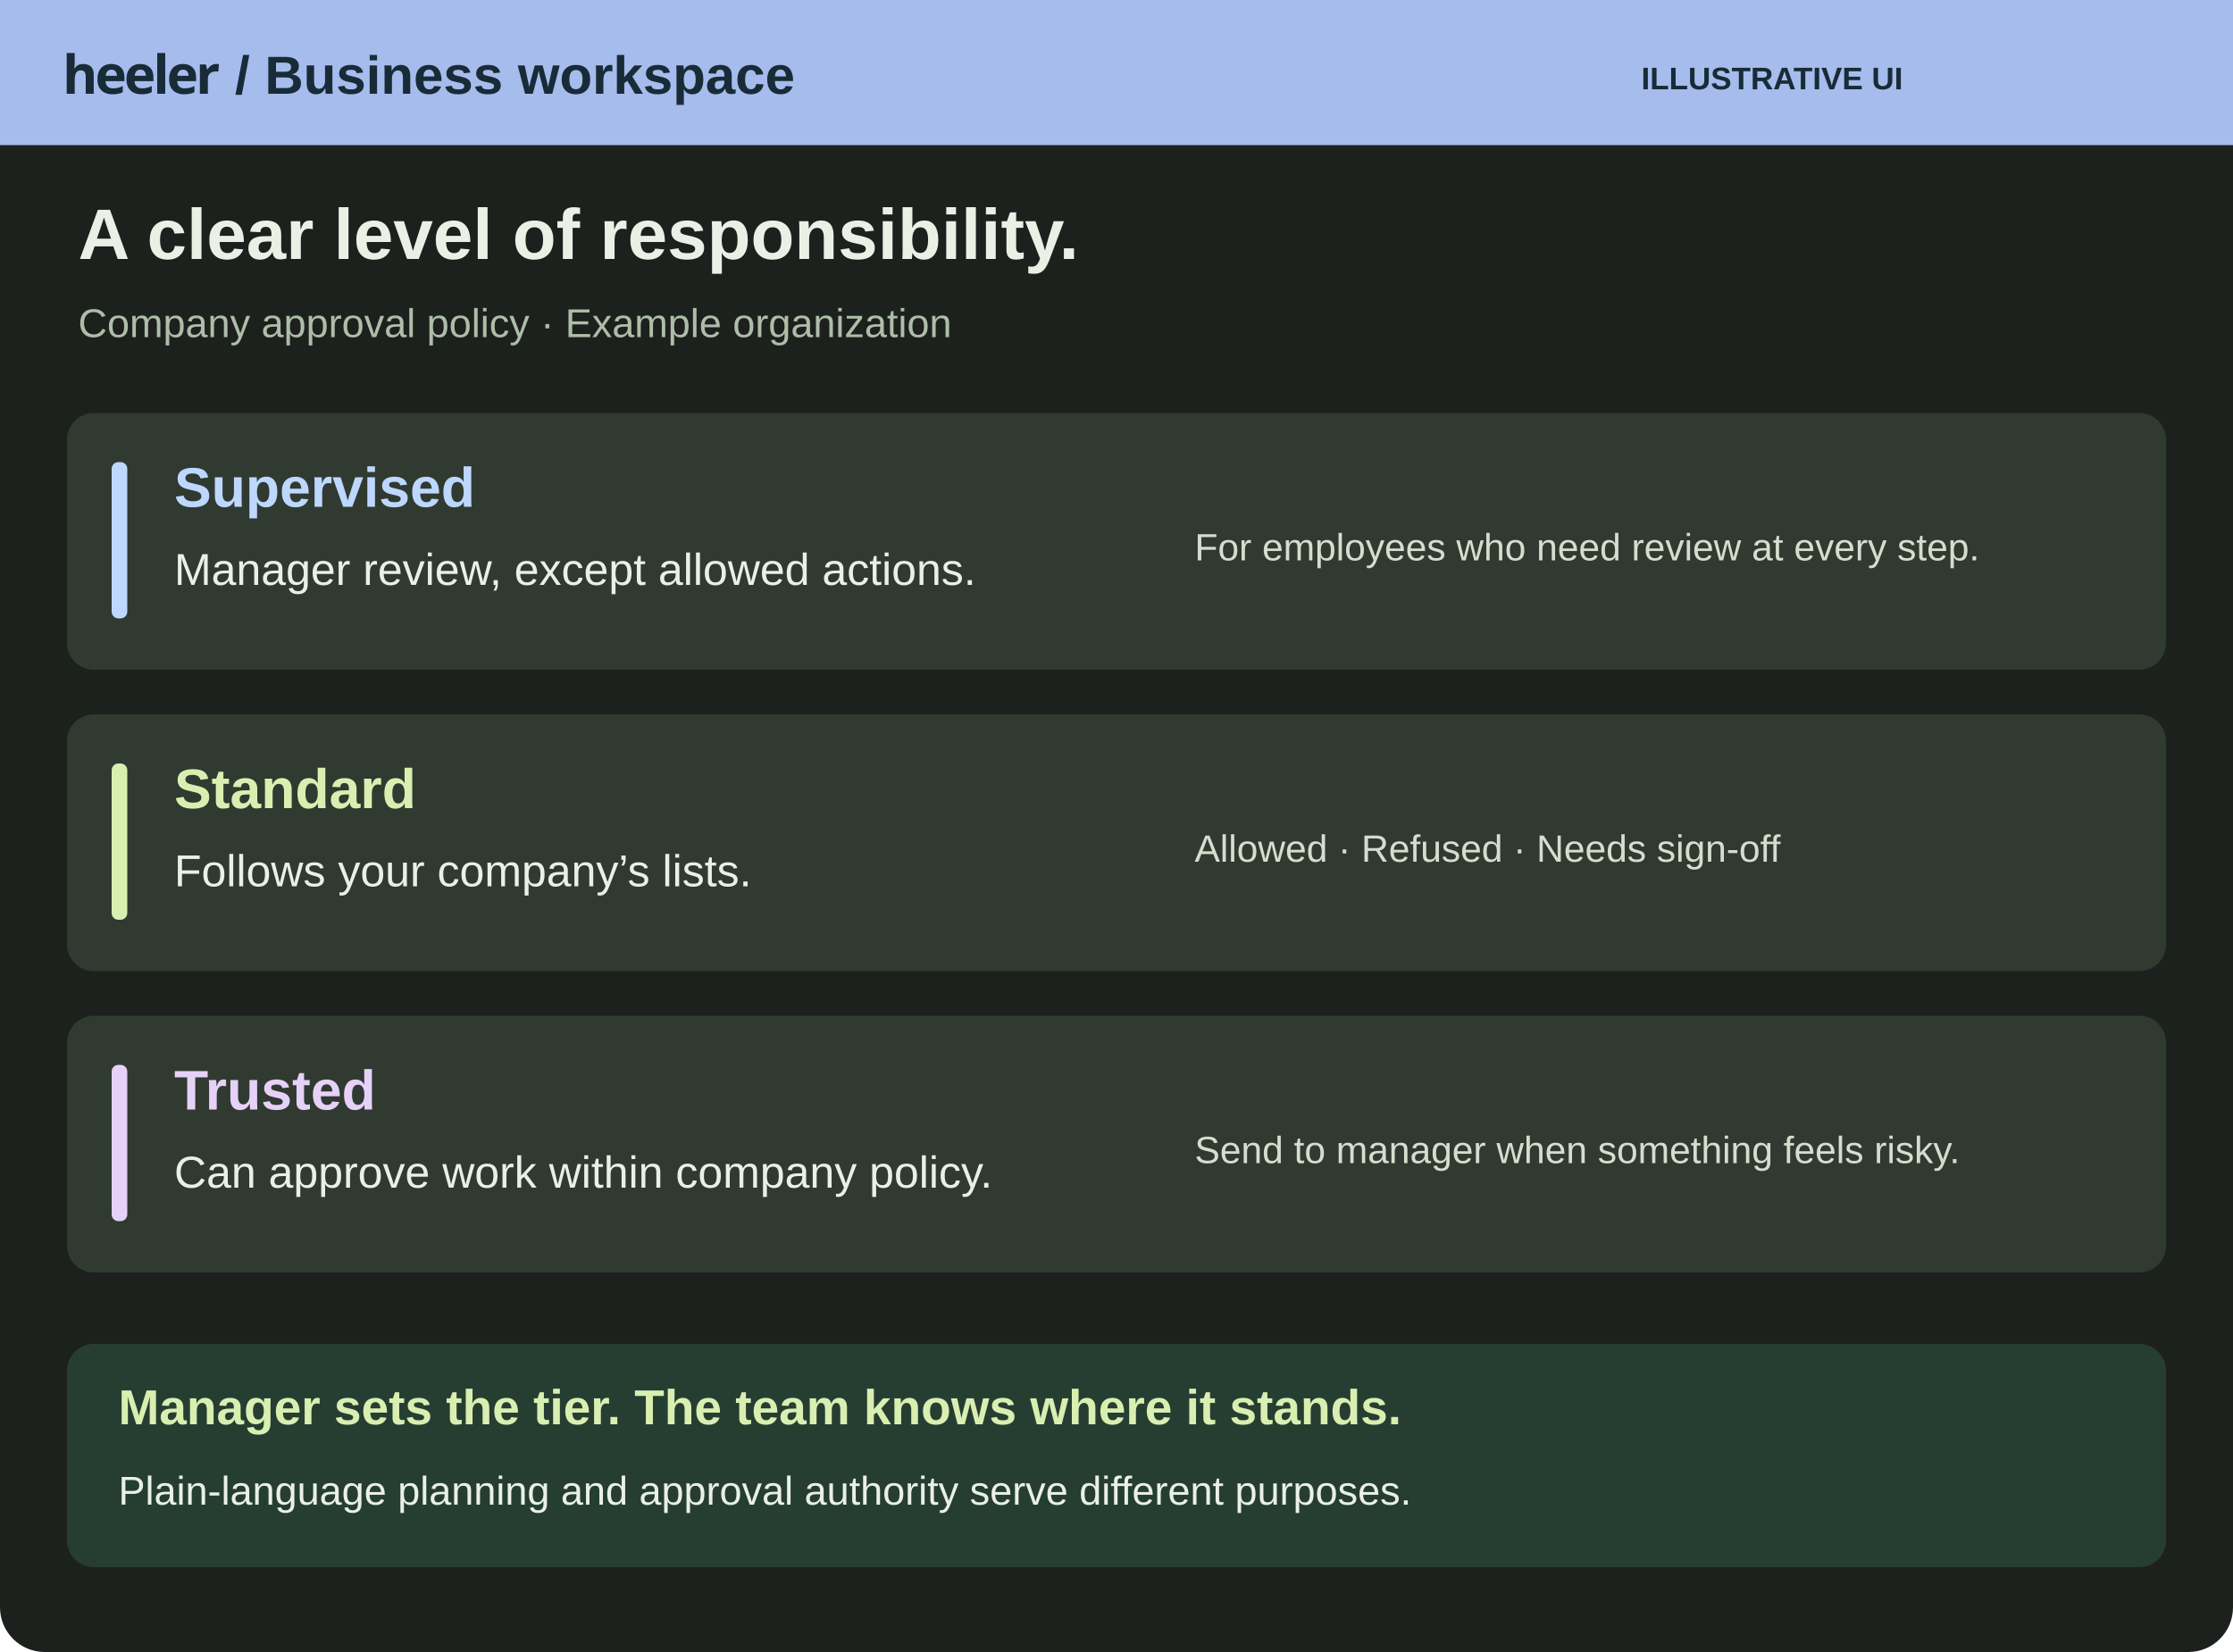
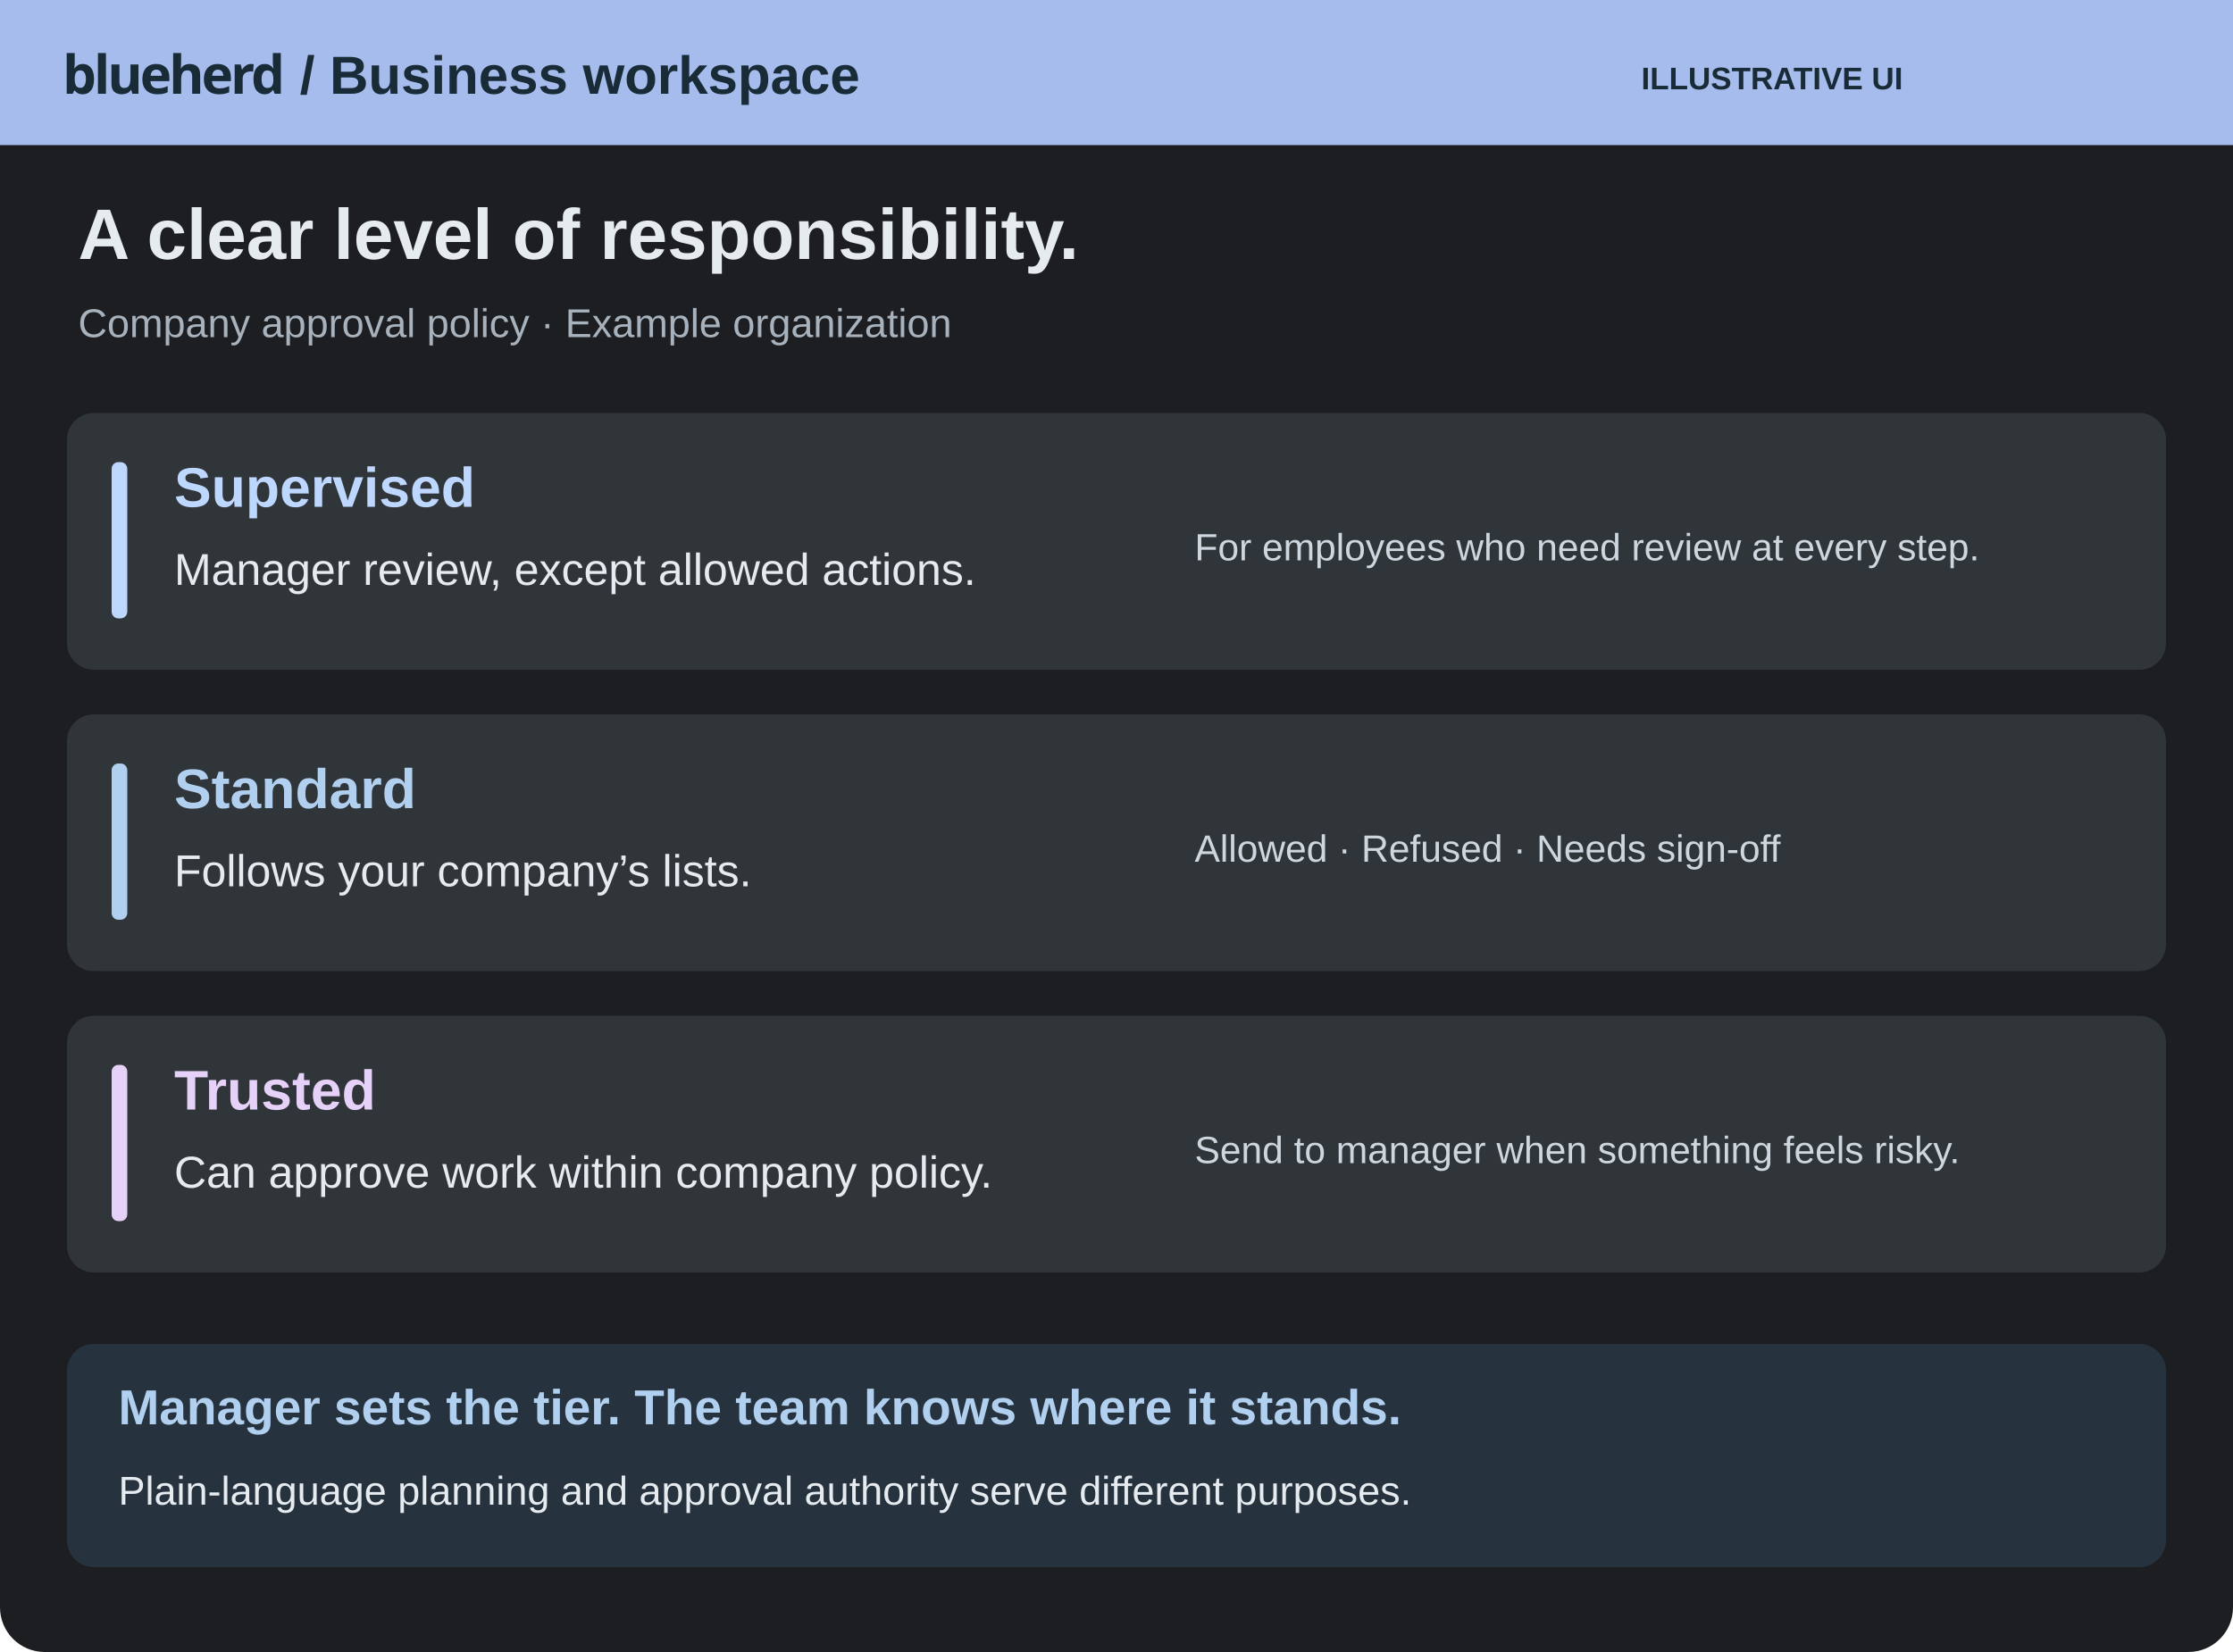
<svg xmlns="http://www.w3.org/2000/svg" width="1000" height="740" viewBox="0 0 1000 740" role="img">
  <g font-family="Arial, sans-serif">
-     <rect x="0" y="0" width="1000" height="740" rx="20" fill="#1c211d" />
+     <rect x="0" y="0" width="1000" height="740" rx="20" fill="#1c1e21" />
    <rect x="0" y="0" width="1000" height="65" rx="0" fill="#a5bcec" />
    <text x="28" y="42" font-size="24" fill="#182b37" font-weight="700">
-       <tspan font-family="Manrope, sans-serif" font-weight="800" letter-spacing="-1.2">heeler</tspan>  /  Business workspace</text>
+       <tspan font-family="Manrope, sans-serif" font-weight="800" letter-spacing="-1.2">blueherd</tspan>  /  Business workspace</text>
    <text x="735" y="40" font-size="14" fill="#182b37" font-weight="700">ILLUSTRATIVE UI</text>
-     <text x="35" y="116" font-size="32" fill="#eaf0e6" font-weight="700">A clear level of responsibility.</text>
-     <text x="35" y="151" font-size="18" fill="#aebda8" font-weight="400">Company approval policy · Example organization</text>
-     <rect x="30" y="185" width="940" height="115" rx="12" fill="#303a30" />
+     <text x="35" y="116" font-size="32" fill="#e6ebf0" font-weight="700">A clear level of responsibility.</text>
+     <text x="35" y="151" font-size="18" fill="#a8b2bd" font-weight="400">Company approval policy · Example organization</text>
+     <rect x="30" y="185" width="940" height="115" rx="12" fill="#30353a" />
    <rect x="50" y="207" width="7" height="70" rx="3" fill="#bed7ff" />
    <text x="78" y="227" font-size="25" fill="#bed7ff" font-weight="700">Supervised</text>
-     <text x="78" y="262" font-size="20" fill="#eaf0e6" font-weight="400">Manager review, except allowed actions.</text>
-     <text x="535" y="251" font-size="17" fill="#d5dece" font-weight="400">For employees who need review at every step.</text>
-     <rect x="30" y="320" width="940" height="115" rx="12" fill="#303a30" />
-     <rect x="50" y="342" width="7" height="70" rx="3" fill="#d9efb1" />
-     <text x="78" y="362" font-size="25" fill="#d9efb1" font-weight="700">Standard</text>
-     <text x="78" y="397" font-size="20" fill="#eaf0e6" font-weight="400">Follows your company’s lists.</text>
-     <text x="535" y="386" font-size="17" fill="#d5dece" font-weight="400">Allowed · Refused · Needs sign-off</text>
-     <rect x="30" y="455" width="940" height="115" rx="12" fill="#303a30" />
+     <text x="78" y="262" font-size="20" fill="#e6ebf0" font-weight="400">Manager review, except allowed actions.</text>
+     <text x="535" y="251" font-size="17" fill="#ced6de" font-weight="400">For employees who need review at every step.</text>
+     <rect x="30" y="320" width="940" height="115" rx="12" fill="#30353a" />
+     <rect x="50" y="342" width="7" height="70" rx="3" fill="#b1cfef" />
+     <text x="78" y="362" font-size="25" fill="#b1cfef" font-weight="700">Standard</text>
+     <text x="78" y="397" font-size="20" fill="#e6ebf0" font-weight="400">Follows your company’s lists.</text>
+     <text x="535" y="386" font-size="17" fill="#ced6de" font-weight="400">Allowed · Refused · Needs sign-off</text>
+     <rect x="30" y="455" width="940" height="115" rx="12" fill="#30353a" />
    <rect x="50" y="477" width="7" height="70" rx="3" fill="#e6d1f8" />
    <text x="78" y="497" font-size="25" fill="#e6d1f8" font-weight="700">Trusted</text>
-     <text x="78" y="532" font-size="20" fill="#eaf0e6" font-weight="400">Can approve work within company policy.</text>
-     <text x="535" y="521" font-size="17" fill="#d5dece" font-weight="400">Send to manager when something feels risky.</text>
-     <rect x="30" y="602" width="940" height="100" rx="12" fill="#263e32" />
-     <text x="53" y="638" font-size="22" fill="#d9efb1" font-weight="700">Manager sets the tier. The team knows where it stands.</text>
-     <text x="53" y="674" font-size="18" fill="#eaf0e6" font-weight="400">Plain-language planning and approval authority serve different purposes.</text>
+     <text x="78" y="532" font-size="20" fill="#e6ebf0" font-weight="400">Can approve work within company policy.</text>
+     <text x="535" y="521" font-size="17" fill="#ced6de" font-weight="400">Send to manager when something feels risky.</text>
+     <rect x="30" y="602" width="940" height="100" rx="12" fill="#26323e" />
+     <text x="53" y="638" font-size="22" fill="#b1cfef" font-weight="700">Manager sets the tier. The team knows where it stands.</text>
+     <text x="53" y="674" font-size="18" fill="#e6ebf0" font-weight="400">Plain-language planning and approval authority serve different purposes.</text>
  </g>
</svg>
